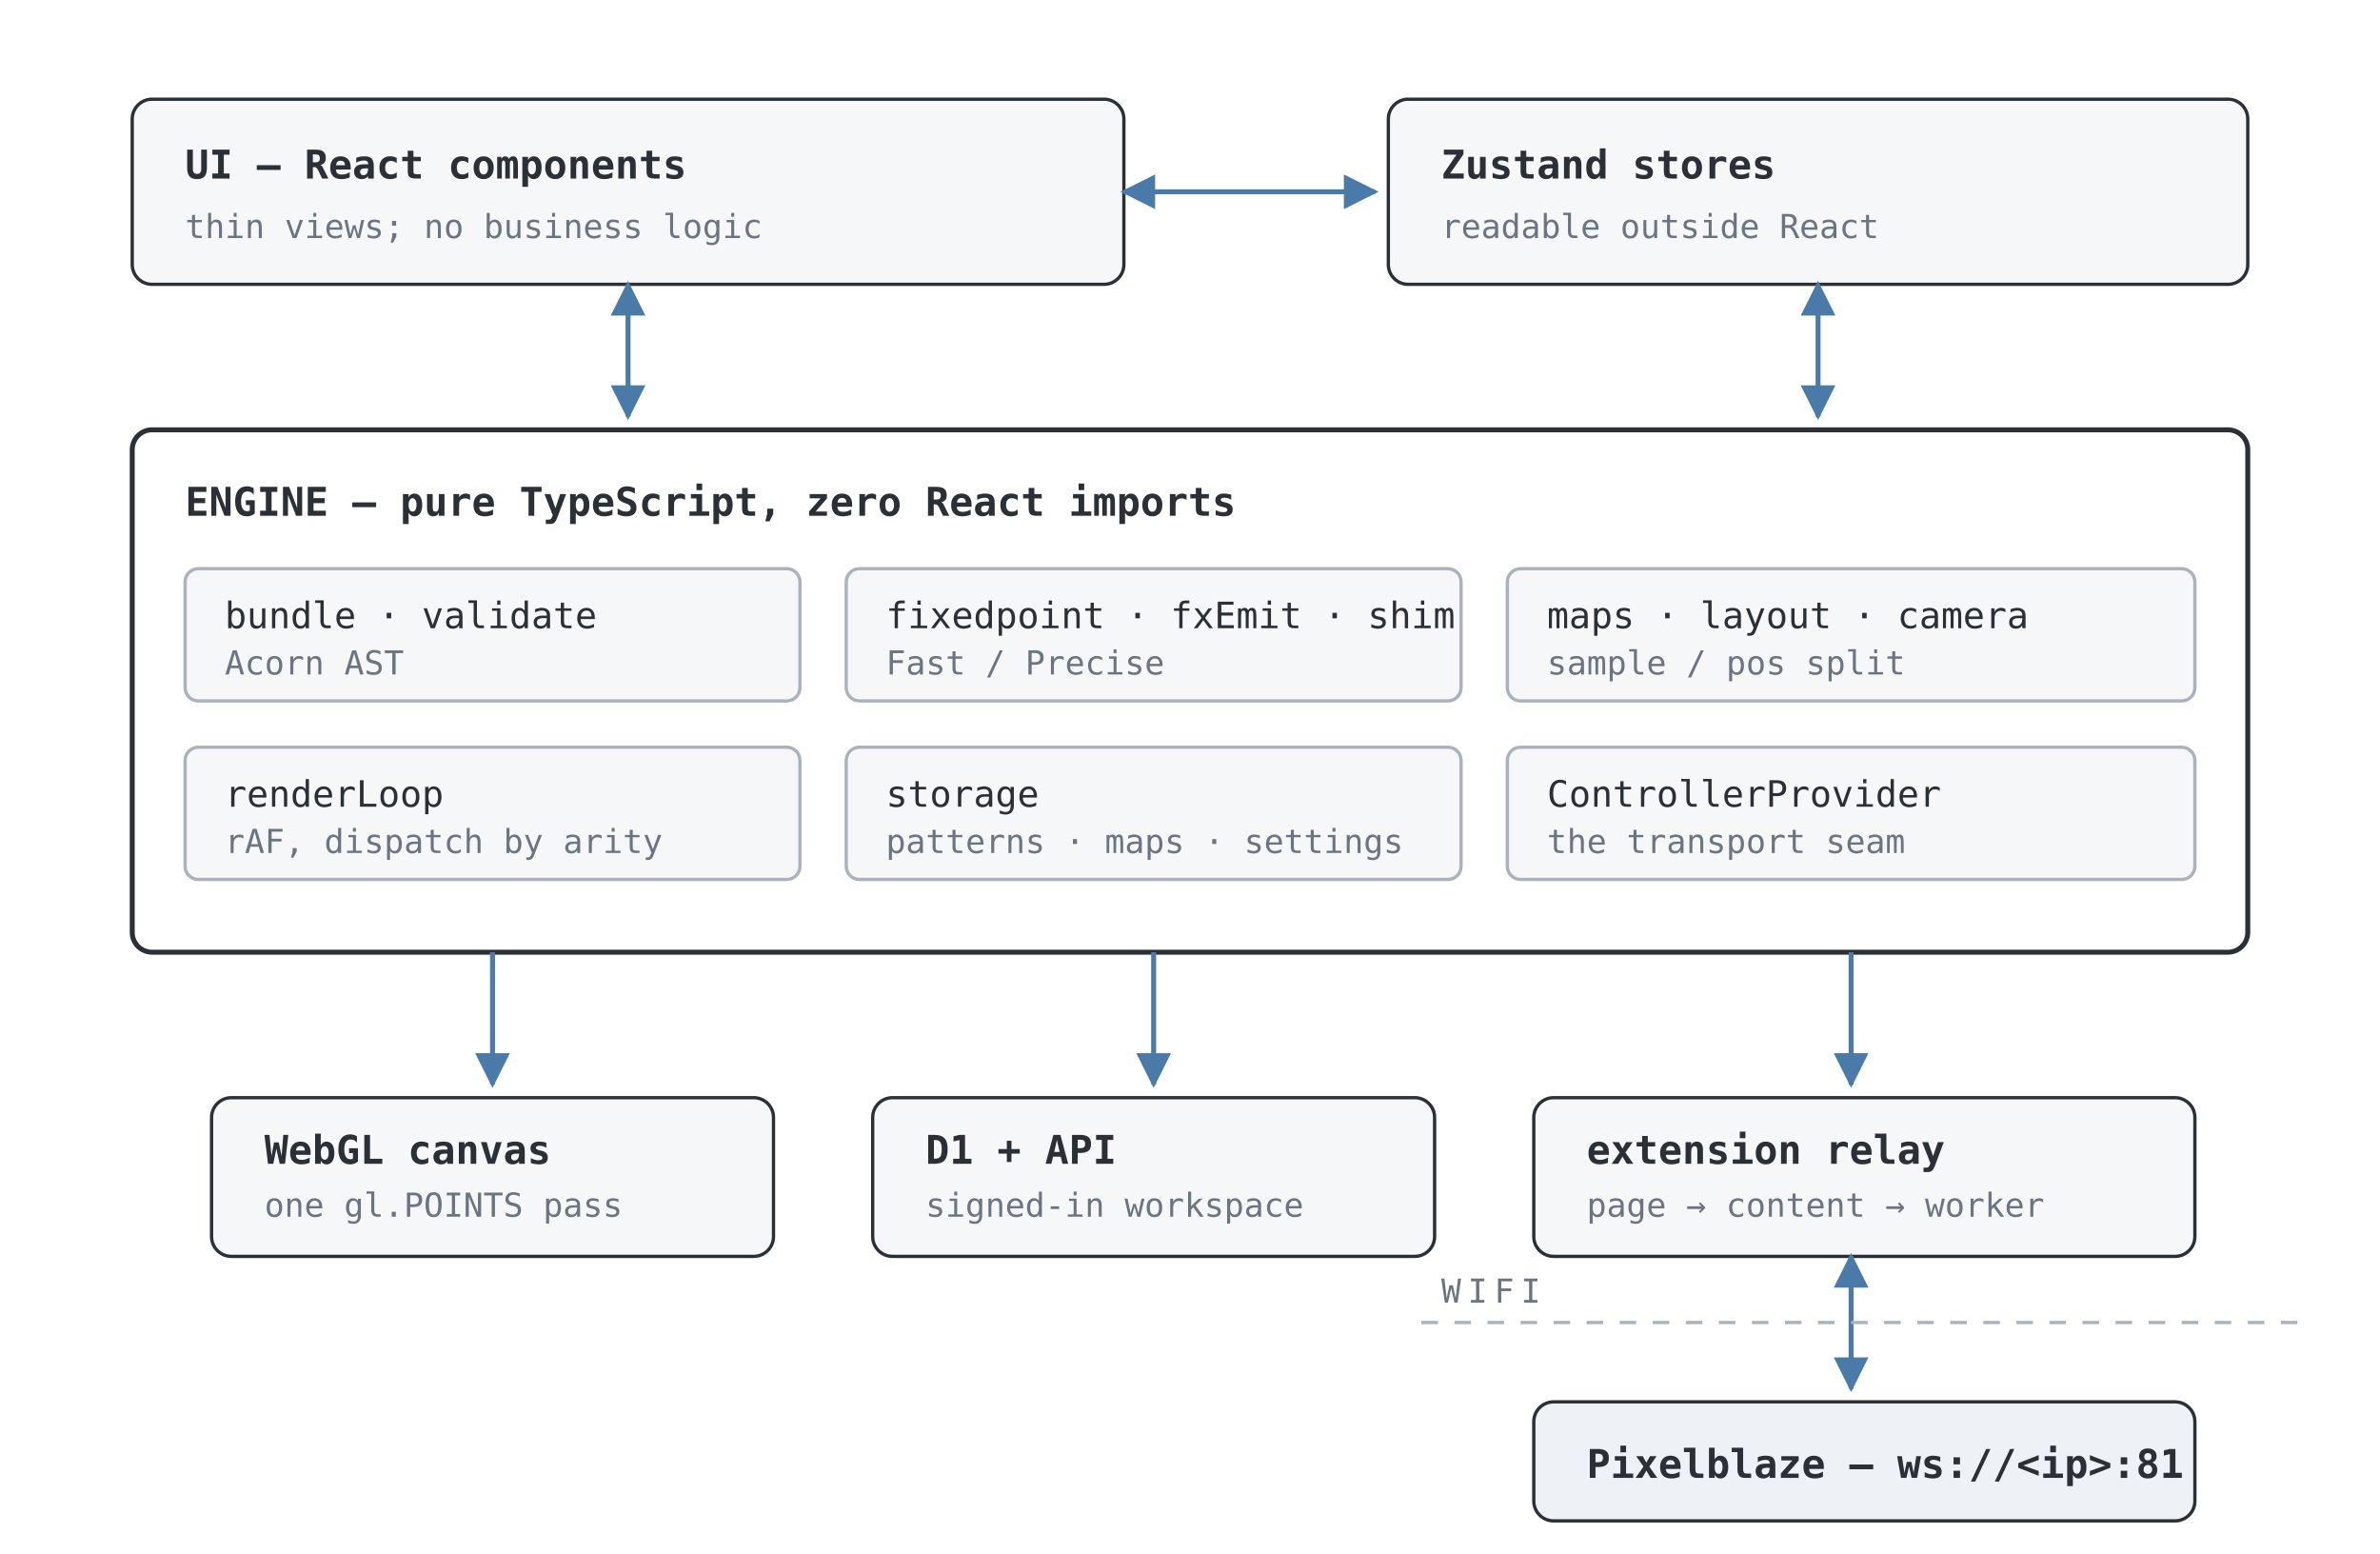
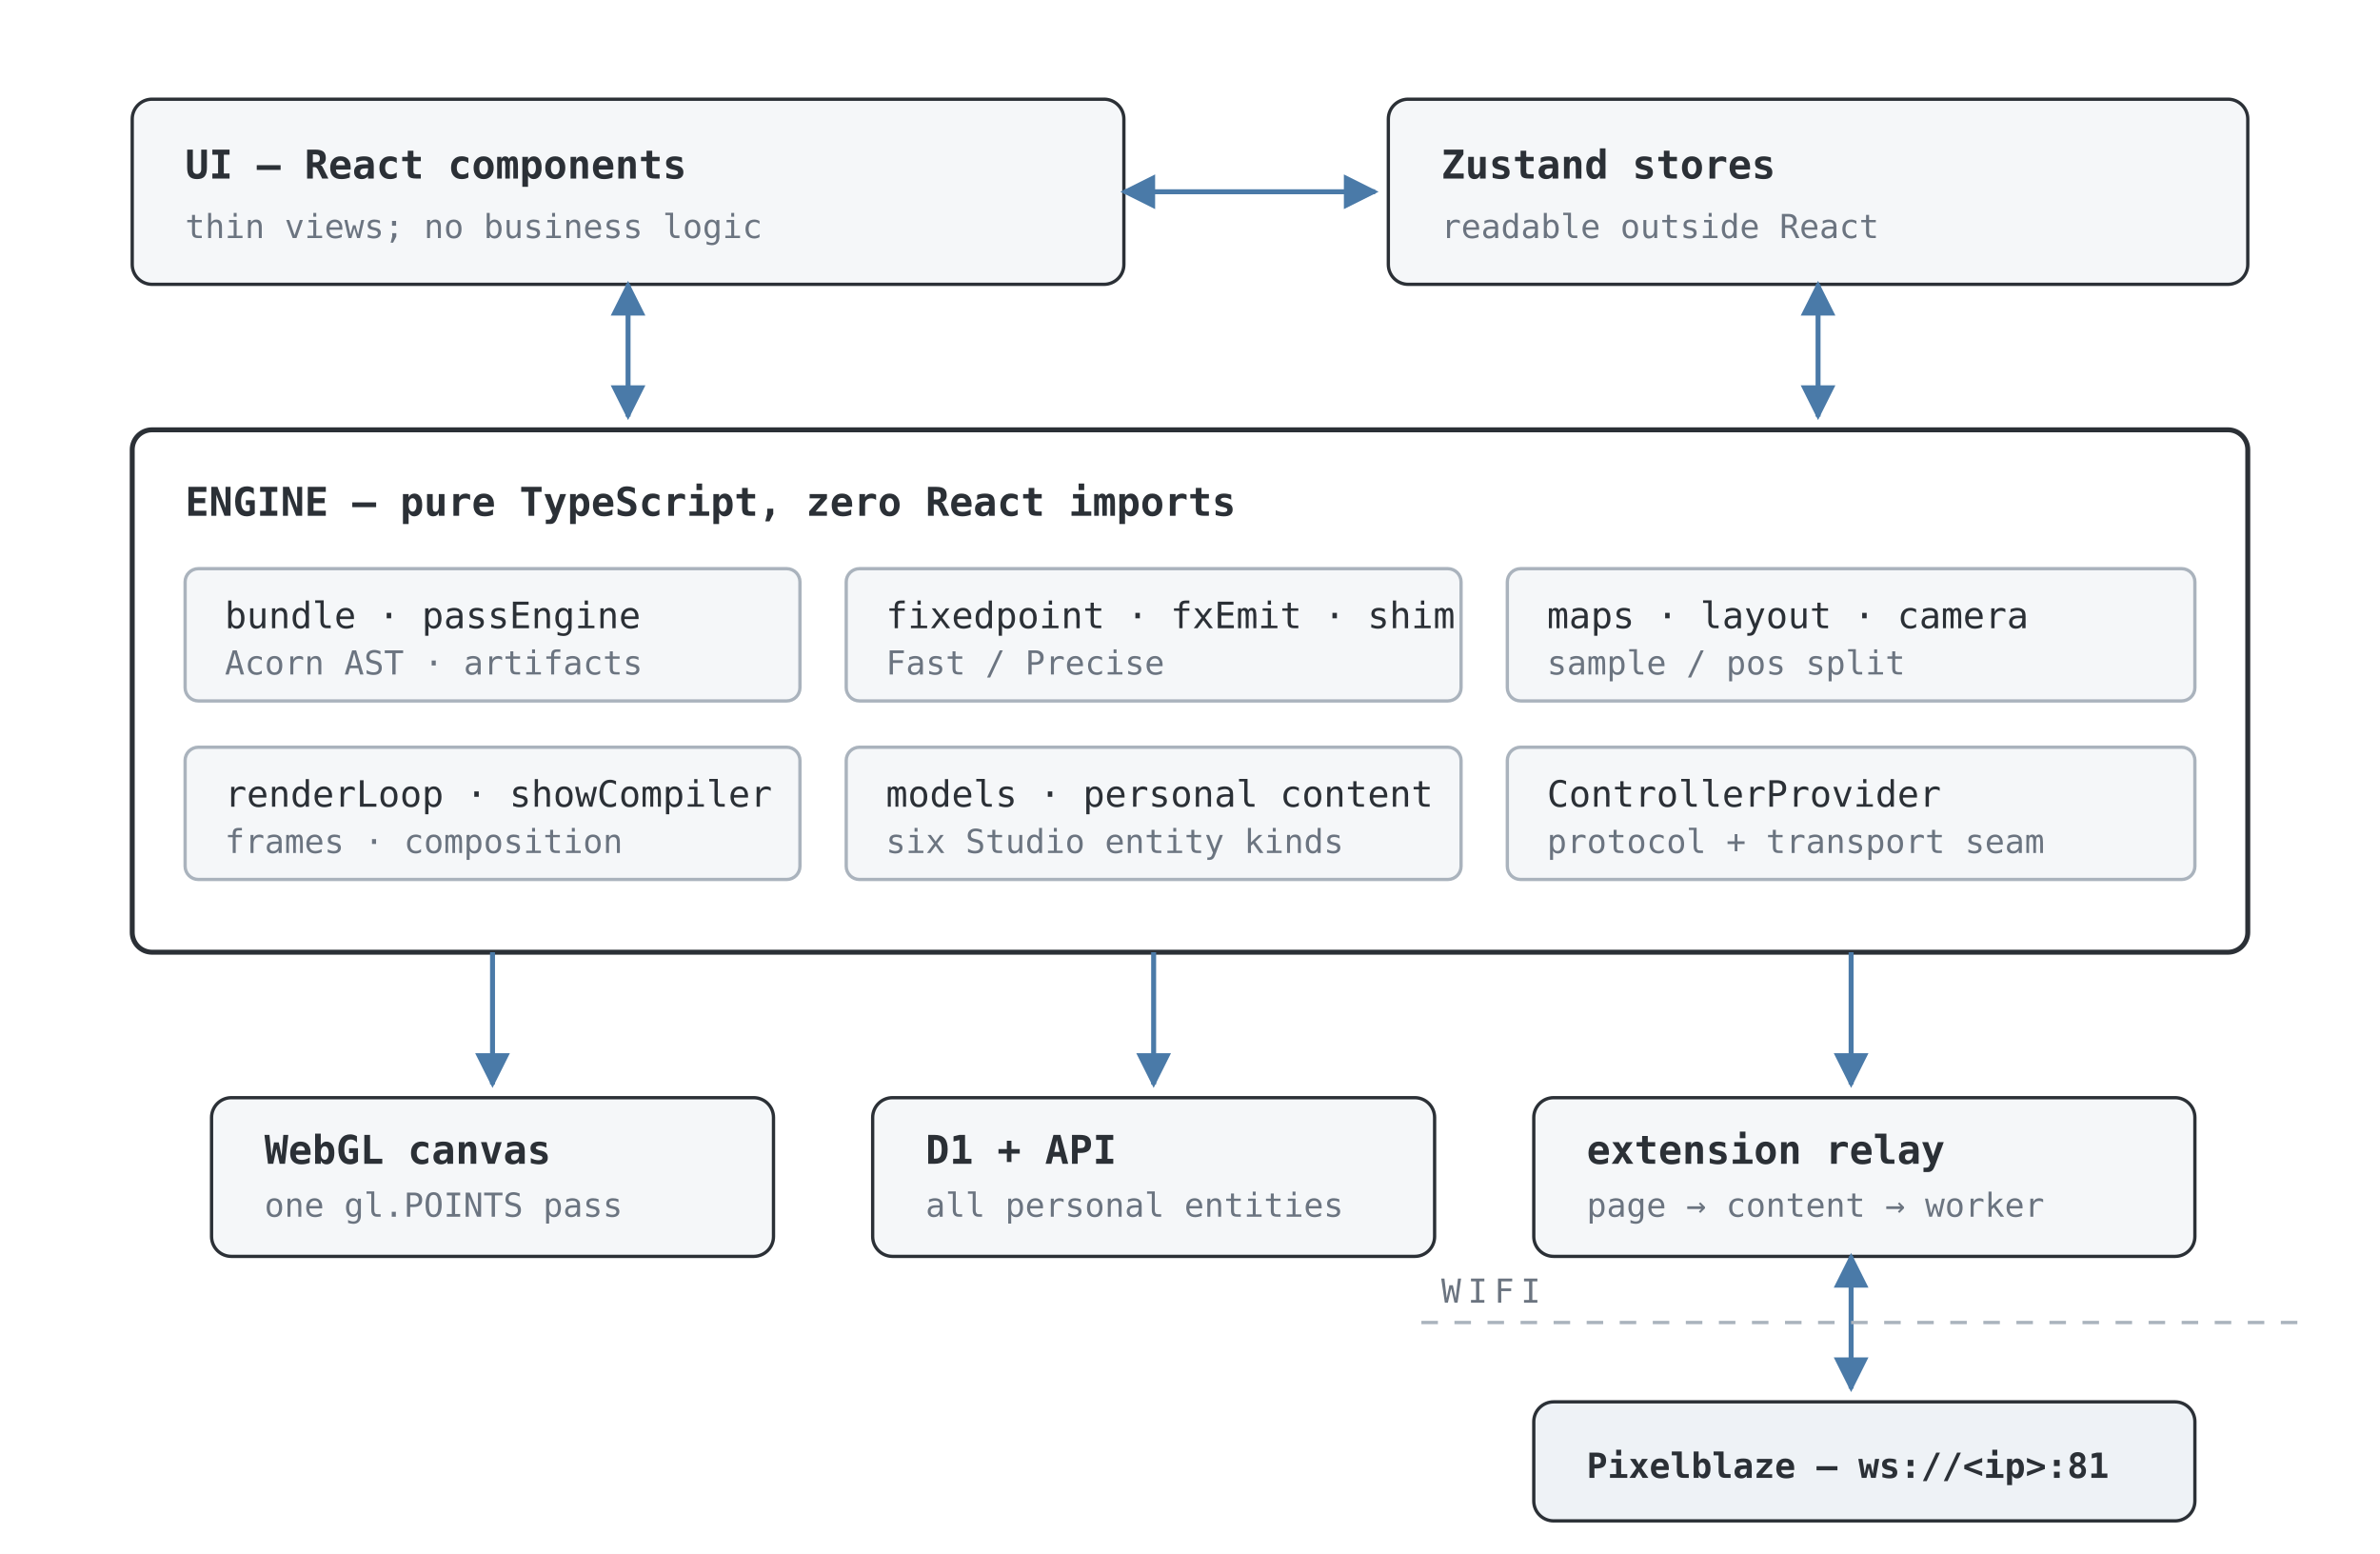
<svg xmlns="http://www.w3.org/2000/svg" viewBox="0 0 720 470" font-family="'IBM Plex Mono','SF Mono',ui-monospace,Menlo,monospace">
  <defs>
    <marker id="arr" viewBox="0 0 10 10" refX="9" refY="5" markerWidth="7" markerHeight="7" orient="auto-start-reverse">
      <path d="M0,0 L10,5 L0,10 z" fill="#4a7aa8" />
    </marker>
  </defs>
  <rect width="720" height="470" fill="#ffffff" />
  <rect x="40" y="30" width="300" height="56" rx="6" fill="#f5f7f9" stroke="#2b3036" />
  <text x="56" y="54" font-size="12" font-weight="bold" fill="#2b3036">UI — React components</text>
  <text x="56" y="72" font-size="10" fill="#6b7480">thin views; no business logic</text>
  <rect x="420" y="30" width="260" height="56" rx="6" fill="#f5f7f9" stroke="#2b3036" />
  <text x="436" y="54" font-size="12" font-weight="bold" fill="#2b3036">Zustand stores</text>
  <text x="436" y="72" font-size="10" fill="#6b7480">readable outside React</text>
  <line x1="340" y1="58" x2="416" y2="58" stroke="#4a7aa8" stroke-width="1.5" marker-start="url(#arr)" marker-end="url(#arr)" />
  <line x1="190" y1="86" x2="190" y2="126" stroke="#4a7aa8" stroke-width="1.5" marker-start="url(#arr)" marker-end="url(#arr)" />
  <line x1="550" y1="86" x2="550" y2="126" stroke="#4a7aa8" stroke-width="1.5" marker-start="url(#arr)" marker-end="url(#arr)" />
  <rect x="40" y="130" width="640" height="158" rx="6" fill="none" stroke="#2b3036" stroke-width="1.5" />
  <text x="56" y="156" font-size="12" font-weight="bold" fill="#2b3036">ENGINE — pure TypeScript, zero React imports</text>
  <g font-size="11" fill="#2b3036">
    <rect x="56" y="172" width="186" height="40" rx="4" fill="#f5f7f9" stroke="#aab3bd" />
-     <text x="68" y="190">bundle · validate</text>
-     <text x="68" y="204" font-size="10" fill="#6b7480">Acorn AST</text>
+     <text x="68" y="190">bundle · passEngine</text>
+     <text x="68" y="204" font-size="10" fill="#6b7480">Acorn AST · artifacts</text>
    <rect x="256" y="172" width="186" height="40" rx="4" fill="#f5f7f9" stroke="#aab3bd" />
    <text x="268" y="190">fixedpoint · fxEmit · shim</text>
    <text x="268" y="204" font-size="10" fill="#6b7480">Fast / Precise</text>
    <rect x="456" y="172" width="208" height="40" rx="4" fill="#f5f7f9" stroke="#aab3bd" />
    <text x="468" y="190">maps · layout · camera</text>
    <text x="468" y="204" font-size="10" fill="#6b7480">sample / pos split</text>
    <rect x="56" y="226" width="186" height="40" rx="4" fill="#f5f7f9" stroke="#aab3bd" />
-     <text x="68" y="244">renderLoop</text>
-     <text x="68" y="258" font-size="10" fill="#6b7480">rAF, dispatch by arity</text>
+     <text x="68" y="244">renderLoop · showCompiler</text>
+     <text x="68" y="258" font-size="10" fill="#6b7480">frames · composition</text>
    <rect x="256" y="226" width="186" height="40" rx="4" fill="#f5f7f9" stroke="#aab3bd" />
-     <text x="268" y="244">storage</text>
-     <text x="268" y="258" font-size="10" fill="#6b7480">patterns · maps · settings</text>
+     <text x="268" y="244">models · personal content</text>
+     <text x="268" y="258" font-size="10" fill="#6b7480">six Studio entity kinds</text>
    <rect x="456" y="226" width="208" height="40" rx="4" fill="#f5f7f9" stroke="#aab3bd" />
    <text x="468" y="244">ControllerProvider</text>
-     <text x="468" y="258" font-size="10" fill="#6b7480">the transport seam</text>
+     <text x="468" y="258" font-size="10" fill="#6b7480">protocol + transport seam</text>
  </g>
  <line x1="149" y1="288" x2="149" y2="328" stroke="#4a7aa8" stroke-width="1.5" marker-end="url(#arr)" />
  <line x1="349" y1="288" x2="349" y2="328" stroke="#4a7aa8" stroke-width="1.5" marker-end="url(#arr)" />
  <line x1="560" y1="288" x2="560" y2="328" stroke="#4a7aa8" stroke-width="1.5" marker-end="url(#arr)" />
  <rect x="64" y="332" width="170" height="48" rx="6" fill="#f5f7f9" stroke="#2b3036" />
  <text x="80" y="352" font-size="12" font-weight="bold" fill="#2b3036">WebGL canvas</text>
  <text x="80" y="368" font-size="10" fill="#6b7480">one gl.POINTS pass</text>
  <rect x="264" y="332" width="170" height="48" rx="6" fill="#f5f7f9" stroke="#2b3036" />
  <text x="280" y="352" font-size="12" font-weight="bold" fill="#2b3036">D1 + API</text>
-   <text x="280" y="368" font-size="10" fill="#6b7480">signed-in workspace</text>
+   <text x="280" y="368" font-size="10" fill="#6b7480">all personal entities</text>
  <rect x="464" y="332" width="200" height="48" rx="6" fill="#f5f7f9" stroke="#2b3036" />
  <text x="480" y="352" font-size="12" font-weight="bold" fill="#2b3036">extension relay</text>
  <text x="480" y="368" font-size="10" fill="#6b7480">page → content → worker</text>
  <line x1="560" y1="380" x2="560" y2="420" stroke="#4a7aa8" stroke-width="1.5" marker-start="url(#arr)" marker-end="url(#arr)" />
  <line x1="430" y1="400" x2="700" y2="400" stroke="#aab3bd" stroke-dasharray="5 5" />
  <text x="436" y="394" font-size="10" fill="#6b7480" letter-spacing="2">WIFI</text>
  <rect x="464" y="424" width="200" height="36" rx="6" fill="#eef2f6" stroke="#2b3036" />
-   <text x="480" y="447" font-size="12" font-weight="bold" fill="#2b3036">Pixelblaze — ws://&lt;ip&gt;:81</text>
+   <text x="480" y="447" font-size="10.5" font-weight="bold" fill="#2b3036">Pixelblaze — ws://&lt;ip&gt;:81</text>
</svg>
